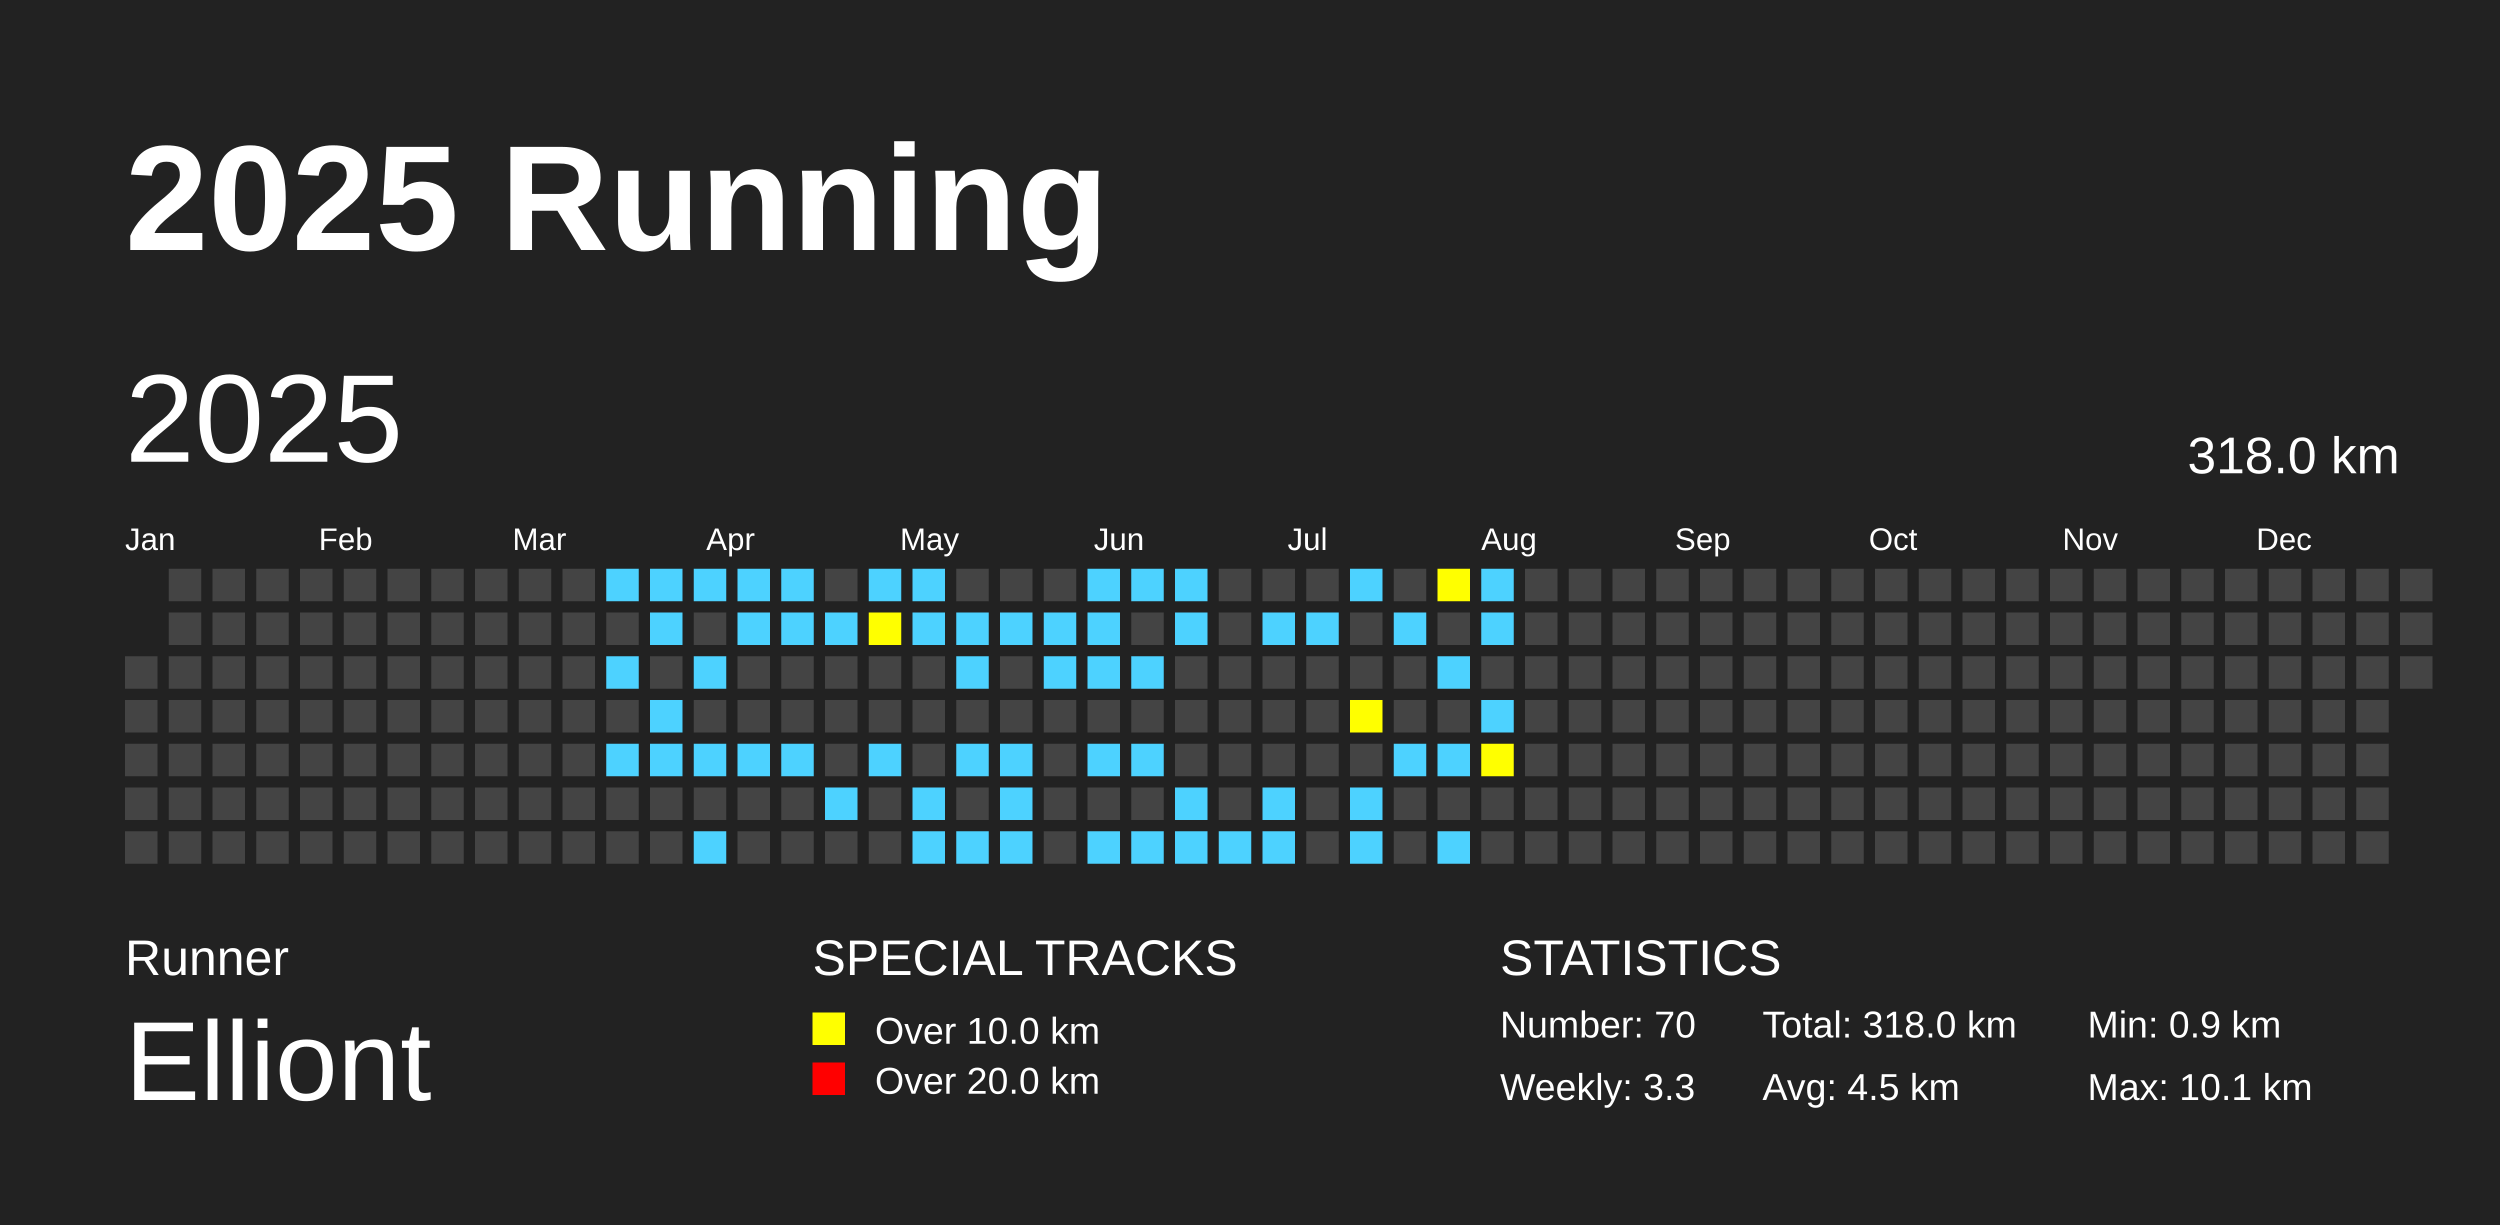
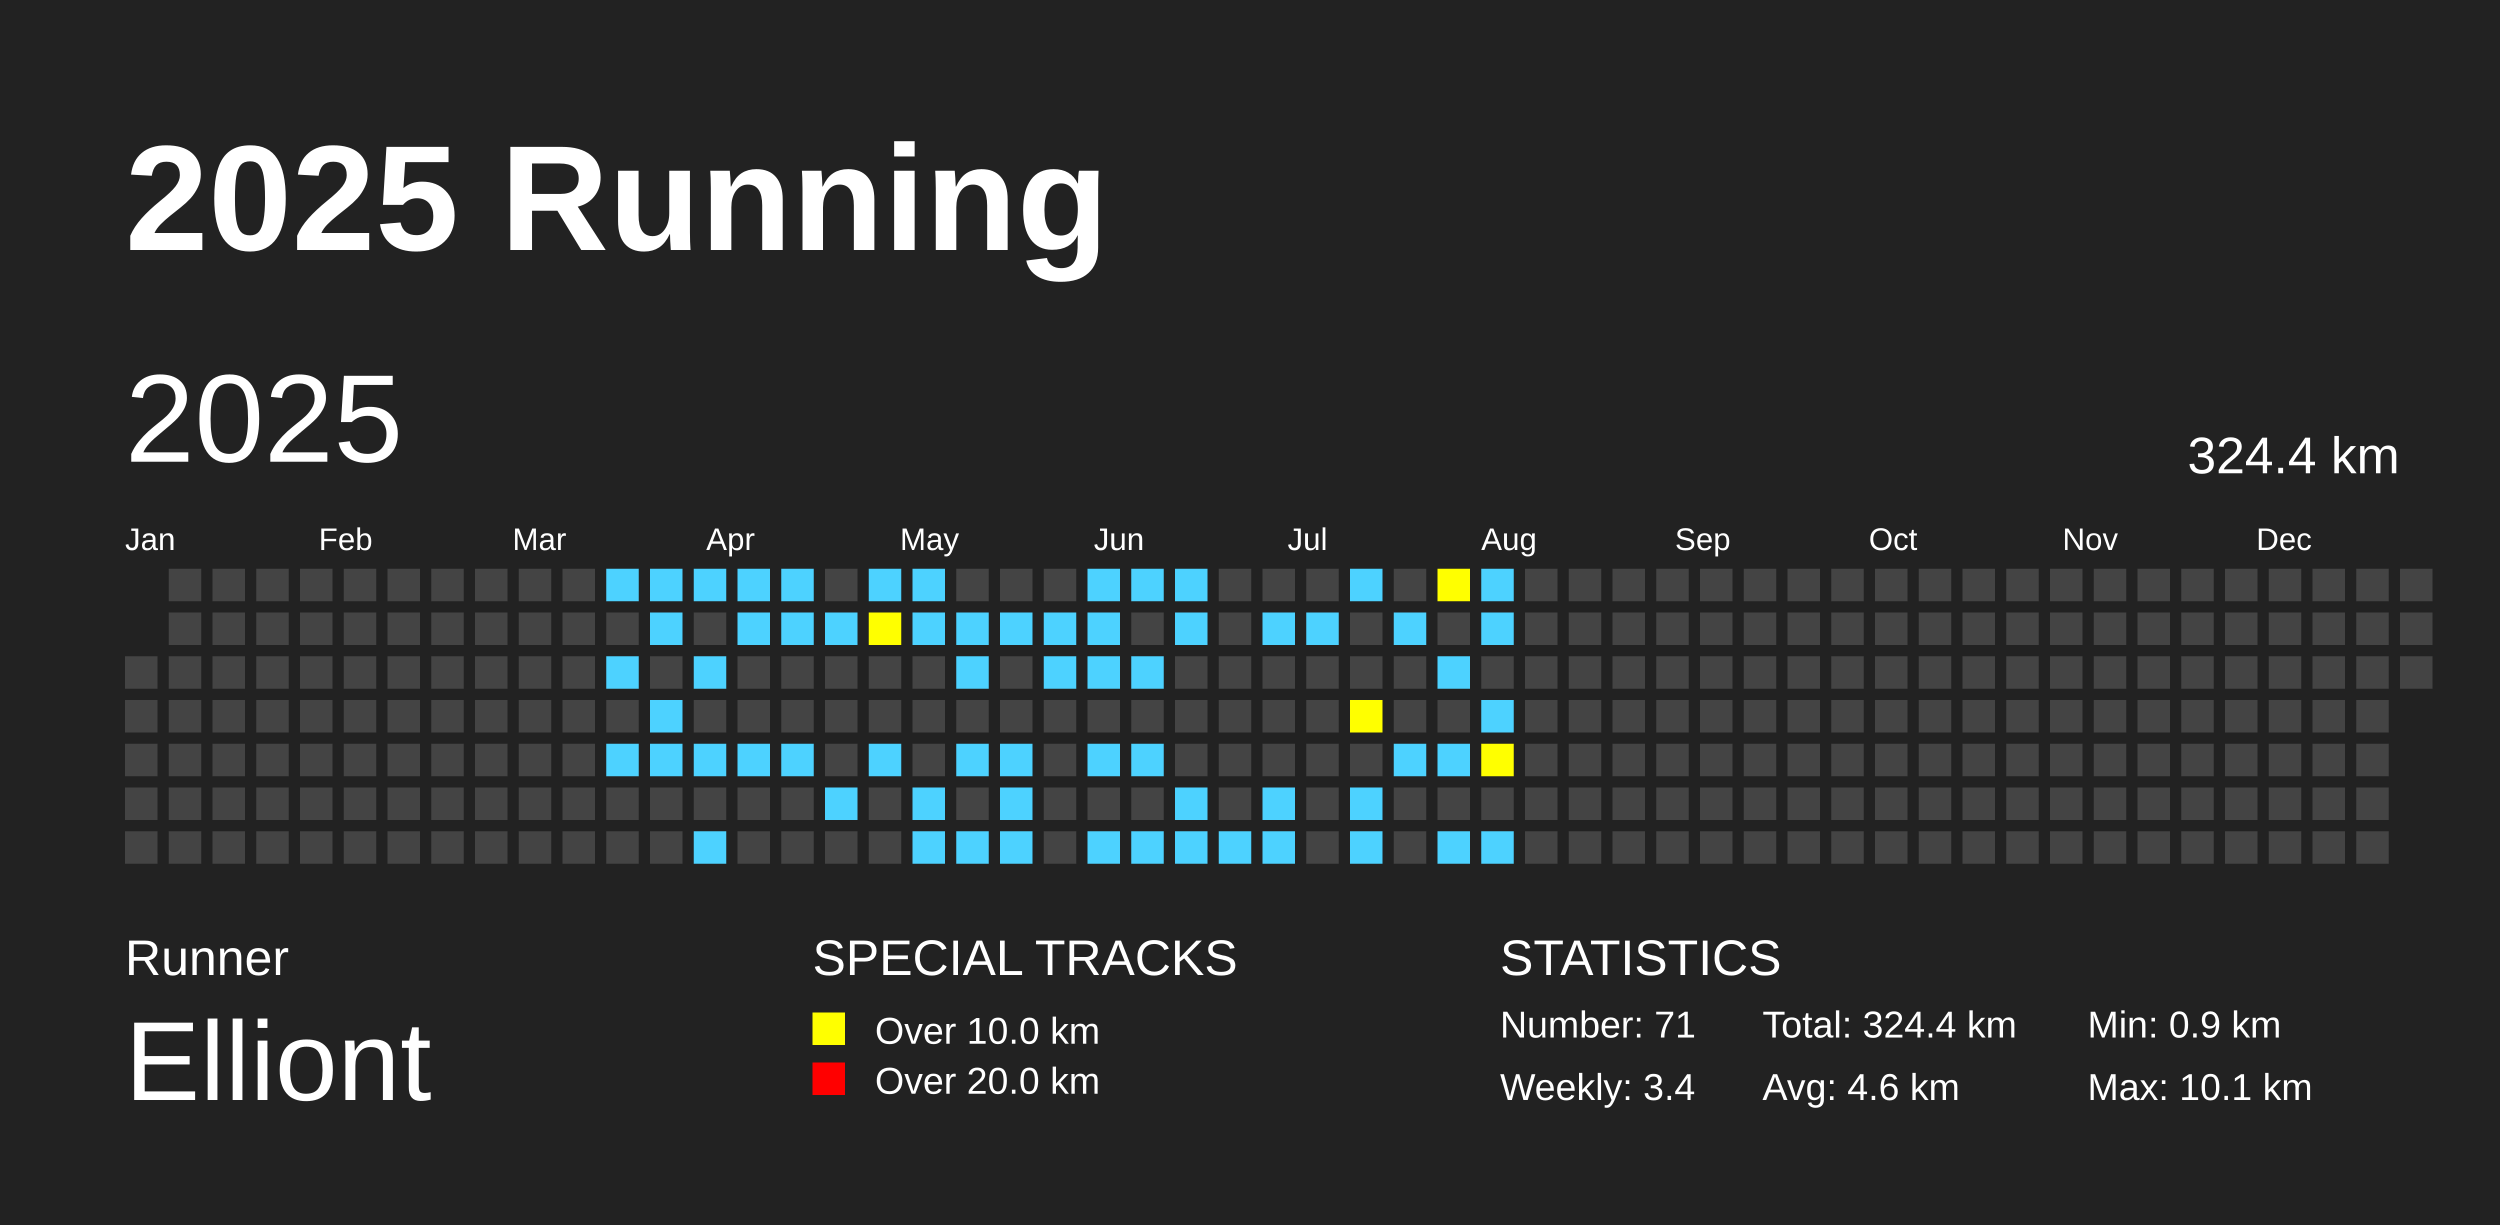
<svg xmlns="http://www.w3.org/2000/svg" baseProfile="full" height="98mm" version="1.1" viewBox="0,0,200,98" width="200mm">
  <defs />
  <rect fill="#222222" height="98" width="200" x="0" y="0" />
  <text fill="#FFFFFF" style="font-size:12px; font-family:Arial; font-weight:bold;" x="10" y="20">2025 Running</text>
  <text fill="#FFFFFF" style="font-size:4px; font-family:Arial" x="10" y="78">Runner</text>
  <text fill="#FFFFFF" style="font-size:9px; font-family:Arial" x="10" y="88">Elliont</text>
  <text fill="#FFFFFF" style="font-size:4px; font-family:Arial" x="65" y="78">SPECIAL TRACKS</text>
  <rect fill="yellow" height="2.6" width="2.6" x="65" y="81" />
  <text fill="#FFFFFF" style="font-size:3px; font-family:Arial" x="70" y="83.5">Over 10.0 km</text>
  <rect fill="red" height="2.6" width="2.6" x="65" y="85" />
  <text fill="#FFFFFF" style="font-size:3px; font-family:Arial" x="70" y="87.5">Over 20.0 km</text>
  <text fill="#FFFFFF" style="font-size:4px; font-family:Arial" x="120" y="78">STATISTICS</text>
-   <text fill="#FFFFFF" style="font-size:3px; font-family:Arial" x="120" y="83">Number: 70</text>
-   <text fill="#FFFFFF" style="font-size:3px; font-family:Arial" x="120" y="88">Weekly: 3.3</text>
-   <text fill="#FFFFFF" style="font-size:3px; font-family:Arial" x="141" y="83">Total: 318.0 km</text>
-   <text fill="#FFFFFF" style="font-size:3px; font-family:Arial" x="141" y="88">Avg: 4.5 km</text>
+   <text fill="#FFFFFF" style="font-size:3px; font-family:Arial" x="120" y="83">Number: 71</text>
+   <text fill="#FFFFFF" style="font-size:3px; font-family:Arial" x="120" y="88">Weekly: 3.4</text>
+   <text fill="#FFFFFF" style="font-size:3px; font-family:Arial" x="141" y="83">Total: 324.4 km</text>
+   <text fill="#FFFFFF" style="font-size:3px; font-family:Arial" x="141" y="88">Avg: 4.6 km</text>
  <text fill="#FFFFFF" style="font-size:3px; font-family:Arial" x="167" y="83">Min: 0.9 km</text>
  <text fill="#FFFFFF" style="font-size:3px; font-family:Arial" x="167" y="88">Max: 10.1 km</text>
  <text dominant-baseline="hanging" fill="#FFFFFF" style="font-size:10.0px; font-family:Arial;" x="10" y="30">2025</text>
-   <text dominant-baseline="hanging" fill="#FFFFFF" style="font-size:4.125px; font-family:Arial;" x="175" y="35">318.0 km</text>
+   <text dominant-baseline="hanging" fill="#FFFFFF" style="font-size:4.125px; font-family:Arial;" x="175" y="35">324.4 km</text>
  <text fill="#FFFFFF" style="font-size:2.5px; font-family:Arial" x="10.0" y="44">Jan</text>
  <text fill="#FFFFFF" style="font-size:2.5px; font-family:Arial" x="25.5" y="44">Feb</text>
  <text fill="#FFFFFF" style="font-size:2.5px; font-family:Arial" x="41.0" y="44">Mar</text>
  <text fill="#FFFFFF" style="font-size:2.5px; font-family:Arial" x="56.5" y="44">Apr</text>
  <text fill="#FFFFFF" style="font-size:2.5px; font-family:Arial" x="72.0" y="44">May</text>
  <text fill="#FFFFFF" style="font-size:2.5px; font-family:Arial" x="87.5" y="44">Jun</text>
  <text fill="#FFFFFF" style="font-size:2.5px; font-family:Arial" x="103.0" y="44">Jul</text>
  <text fill="#FFFFFF" style="font-size:2.5px; font-family:Arial" x="118.5" y="44">Aug</text>
  <text fill="#FFFFFF" style="font-size:2.5px; font-family:Arial" x="134.0" y="44">Sep</text>
  <text fill="#FFFFFF" style="font-size:2.5px; font-family:Arial" x="149.5" y="44">Oct</text>
  <text fill="#FFFFFF" style="font-size:2.5px; font-family:Arial" x="165.0" y="44">Nov</text>
  <text fill="#FFFFFF" style="font-size:2.5px; font-family:Arial" x="180.5" y="44">Dec</text>
  <rect fill="#444444" height="2.6" width="2.6" x="10.0" y="52.5" />
  <rect fill="#444444" height="2.6" width="2.6" x="10.0" y="56.0" />
  <rect fill="#444444" height="2.6" width="2.6" x="10.0" y="59.5" />
  <rect fill="#444444" height="2.6" width="2.6" x="10.0" y="63.0" />
  <rect fill="#444444" height="2.6" width="2.6" x="10.0" y="66.5" />
  <rect fill="#444444" height="2.6" width="2.6" x="13.5" y="45.5" />
  <rect fill="#444444" height="2.6" width="2.6" x="13.5" y="49.0" />
  <rect fill="#444444" height="2.6" width="2.6" x="13.5" y="52.5" />
  <rect fill="#444444" height="2.6" width="2.6" x="13.5" y="56.0" />
  <rect fill="#444444" height="2.6" width="2.6" x="13.5" y="59.5" />
  <rect fill="#444444" height="2.6" width="2.6" x="13.5" y="63.0" />
  <rect fill="#444444" height="2.6" width="2.6" x="13.5" y="66.5" />
  <rect fill="#444444" height="2.6" width="2.6" x="17.0" y="45.5" />
  <rect fill="#444444" height="2.6" width="2.6" x="17.0" y="49.0" />
  <rect fill="#444444" height="2.6" width="2.6" x="17.0" y="52.5" />
  <rect fill="#444444" height="2.6" width="2.6" x="17.0" y="56.0" />
  <rect fill="#444444" height="2.6" width="2.6" x="17.0" y="59.5" />
  <rect fill="#444444" height="2.6" width="2.6" x="17.0" y="63.0" />
  <rect fill="#444444" height="2.6" width="2.6" x="17.0" y="66.5" />
  <rect fill="#444444" height="2.6" width="2.6" x="20.5" y="45.5" />
  <rect fill="#444444" height="2.6" width="2.6" x="20.5" y="49.0" />
  <rect fill="#444444" height="2.6" width="2.6" x="20.5" y="52.5" />
  <rect fill="#444444" height="2.6" width="2.6" x="20.5" y="56.0" />
  <rect fill="#444444" height="2.6" width="2.6" x="20.5" y="59.5" />
  <rect fill="#444444" height="2.6" width="2.6" x="20.5" y="63.0" />
  <rect fill="#444444" height="2.6" width="2.6" x="20.5" y="66.5" />
  <rect fill="#444444" height="2.6" width="2.6" x="24.0" y="45.5" />
  <rect fill="#444444" height="2.6" width="2.6" x="24.0" y="49.0" />
  <rect fill="#444444" height="2.6" width="2.6" x="24.0" y="52.5" />
  <rect fill="#444444" height="2.6" width="2.6" x="24.0" y="56.0" />
  <rect fill="#444444" height="2.6" width="2.6" x="24.0" y="59.5" />
  <rect fill="#444444" height="2.6" width="2.6" x="24.0" y="63.0" />
  <rect fill="#444444" height="2.6" width="2.6" x="24.0" y="66.5" />
  <rect fill="#444444" height="2.6" width="2.6" x="27.5" y="45.5" />
  <rect fill="#444444" height="2.6" width="2.6" x="27.5" y="49.0" />
  <rect fill="#444444" height="2.6" width="2.6" x="27.5" y="52.5" />
  <rect fill="#444444" height="2.6" width="2.6" x="27.5" y="56.0" />
  <rect fill="#444444" height="2.6" width="2.6" x="27.5" y="59.5" />
  <rect fill="#444444" height="2.6" width="2.6" x="27.5" y="63.0" />
  <rect fill="#444444" height="2.6" width="2.6" x="27.5" y="66.5" />
  <rect fill="#444444" height="2.6" width="2.6" x="31.0" y="45.5" />
  <rect fill="#444444" height="2.6" width="2.6" x="31.0" y="49.0" />
  <rect fill="#444444" height="2.6" width="2.6" x="31.0" y="52.5" />
  <rect fill="#444444" height="2.6" width="2.6" x="31.0" y="56.0" />
  <rect fill="#444444" height="2.6" width="2.6" x="31.0" y="59.5" />
  <rect fill="#444444" height="2.6" width="2.6" x="31.0" y="63.0" />
  <rect fill="#444444" height="2.6" width="2.6" x="31.0" y="66.5" />
  <rect fill="#444444" height="2.6" width="2.6" x="34.5" y="45.5" />
  <rect fill="#444444" height="2.6" width="2.6" x="34.5" y="49.0" />
  <rect fill="#444444" height="2.6" width="2.6" x="34.5" y="52.5" />
  <rect fill="#444444" height="2.6" width="2.6" x="34.5" y="56.0" />
  <rect fill="#444444" height="2.6" width="2.6" x="34.5" y="59.5" />
  <rect fill="#444444" height="2.6" width="2.6" x="34.5" y="63.0" />
  <rect fill="#444444" height="2.6" width="2.6" x="34.5" y="66.5" />
  <rect fill="#444444" height="2.6" width="2.6" x="38.0" y="45.5" />
  <rect fill="#444444" height="2.6" width="2.6" x="38.0" y="49.0" />
  <rect fill="#444444" height="2.6" width="2.6" x="38.0" y="52.5" />
  <rect fill="#444444" height="2.6" width="2.6" x="38.0" y="56.0" />
  <rect fill="#444444" height="2.6" width="2.6" x="38.0" y="59.5" />
  <rect fill="#444444" height="2.6" width="2.6" x="38.0" y="63.0" />
  <rect fill="#444444" height="2.6" width="2.6" x="38.0" y="66.5" />
  <rect fill="#444444" height="2.6" width="2.6" x="41.5" y="45.5" />
  <rect fill="#444444" height="2.6" width="2.6" x="41.5" y="49.0" />
  <rect fill="#444444" height="2.6" width="2.6" x="41.5" y="52.5" />
  <rect fill="#444444" height="2.6" width="2.6" x="41.5" y="56.0" />
  <rect fill="#444444" height="2.6" width="2.6" x="41.5" y="59.5" />
  <rect fill="#444444" height="2.6" width="2.6" x="41.5" y="63.0" />
  <rect fill="#444444" height="2.6" width="2.6" x="41.5" y="66.5" />
  <rect fill="#444444" height="2.6" width="2.6" x="45.0" y="45.5" />
  <rect fill="#444444" height="2.6" width="2.6" x="45.0" y="49.0" />
  <rect fill="#444444" height="2.6" width="2.6" x="45.0" y="52.5" />
  <rect fill="#444444" height="2.6" width="2.6" x="45.0" y="56.0" />
  <rect fill="#444444" height="2.6" width="2.6" x="45.0" y="59.5" />
  <rect fill="#444444" height="2.6" width="2.6" x="45.0" y="63.0" />
  <rect fill="#444444" height="2.6" width="2.6" x="45.0" y="66.5" />
  <rect fill="#4DD2FF" height="2.6" width="2.6" x="48.5" y="45.5" />
  <rect fill="#444444" height="2.6" width="2.6" x="48.5" y="49.0" />
  <rect fill="#4DD2FF" height="2.6" width="2.6" x="48.5" y="52.5" />
  <rect fill="#444444" height="2.6" width="2.6" x="48.5" y="56.0" />
  <rect fill="#4DD2FF" height="2.6" width="2.6" x="48.5" y="59.5" />
  <rect fill="#444444" height="2.6" width="2.6" x="48.5" y="63.0" />
  <rect fill="#444444" height="2.6" width="2.6" x="48.5" y="66.5" />
  <rect fill="#4DD2FF" height="2.6" width="2.6" x="52.0" y="45.5" />
  <rect fill="#4DD2FF" height="2.6" width="2.6" x="52.0" y="49.0" />
  <rect fill="#444444" height="2.6" width="2.6" x="52.0" y="52.5" />
  <rect fill="#4DD2FF" height="2.6" width="2.6" x="52.0" y="56.0" />
  <rect fill="#4DD2FF" height="2.6" width="2.6" x="52.0" y="59.5" />
  <rect fill="#444444" height="2.6" width="2.6" x="52.0" y="63.0" />
  <rect fill="#444444" height="2.6" width="2.6" x="52.0" y="66.5" />
  <rect fill="#4DD2FF" height="2.6" width="2.6" x="55.5" y="45.5" />
  <rect fill="#444444" height="2.6" width="2.6" x="55.5" y="49.0" />
  <rect fill="#4DD2FF" height="2.6" width="2.6" x="55.5" y="52.5" />
  <rect fill="#444444" height="2.6" width="2.6" x="55.5" y="56.0" />
  <rect fill="#4DD2FF" height="2.6" width="2.6" x="55.5" y="59.5" />
  <rect fill="#444444" height="2.6" width="2.6" x="55.5" y="63.0" />
  <rect fill="#4DD2FF" height="2.6" width="2.6" x="55.5" y="66.5" />
  <rect fill="#4DD2FF" height="2.6" width="2.6" x="59.0" y="45.5" />
  <rect fill="#4DD2FF" height="2.6" width="2.6" x="59.0" y="49.0" />
  <rect fill="#444444" height="2.6" width="2.6" x="59.0" y="52.5" />
  <rect fill="#444444" height="2.6" width="2.6" x="59.0" y="56.0" />
  <rect fill="#4DD2FF" height="2.6" width="2.6" x="59.0" y="59.5" />
  <rect fill="#444444" height="2.6" width="2.6" x="59.0" y="63.0" />
  <rect fill="#444444" height="2.6" width="2.6" x="59.0" y="66.5" />
  <rect fill="#4DD2FF" height="2.6" width="2.6" x="62.5" y="45.5" />
  <rect fill="#4DD2FF" height="2.6" width="2.6" x="62.5" y="49.0" />
  <rect fill="#444444" height="2.6" width="2.6" x="62.5" y="52.5" />
  <rect fill="#444444" height="2.6" width="2.6" x="62.5" y="56.0" />
  <rect fill="#4DD2FF" height="2.6" width="2.6" x="62.5" y="59.5" />
  <rect fill="#444444" height="2.6" width="2.6" x="62.5" y="63.0" />
  <rect fill="#444444" height="2.6" width="2.6" x="62.5" y="66.5" />
  <rect fill="#444444" height="2.6" width="2.6" x="66.0" y="45.5" />
  <rect fill="#4DD2FF" height="2.6" width="2.6" x="66.0" y="49.0" />
  <rect fill="#444444" height="2.6" width="2.6" x="66.0" y="52.5" />
  <rect fill="#444444" height="2.6" width="2.6" x="66.0" y="56.0" />
  <rect fill="#444444" height="2.6" width="2.6" x="66.0" y="59.5" />
  <rect fill="#4DD2FF" height="2.6" width="2.6" x="66.0" y="63.0" />
  <rect fill="#444444" height="2.6" width="2.6" x="66.0" y="66.5" />
  <rect fill="#4DD2FF" height="2.6" width="2.6" x="69.5" y="45.5" />
  <rect fill="yellow" height="2.6" width="2.6" x="69.5" y="49.0" />
  <rect fill="#444444" height="2.6" width="2.6" x="69.5" y="52.5" />
  <rect fill="#444444" height="2.6" width="2.6" x="69.5" y="56.0" />
  <rect fill="#4DD2FF" height="2.6" width="2.6" x="69.5" y="59.5" />
  <rect fill="#444444" height="2.6" width="2.6" x="69.5" y="63.0" />
  <rect fill="#444444" height="2.6" width="2.6" x="69.5" y="66.5" />
  <rect fill="#4DD2FF" height="2.6" width="2.6" x="73.0" y="45.5" />
  <rect fill="#4DD2FF" height="2.6" width="2.6" x="73.0" y="49.0" />
  <rect fill="#444444" height="2.6" width="2.6" x="73.0" y="52.5" />
  <rect fill="#444444" height="2.6" width="2.6" x="73.0" y="56.0" />
  <rect fill="#444444" height="2.6" width="2.6" x="73.0" y="59.5" />
  <rect fill="#4DD2FF" height="2.6" width="2.6" x="73.0" y="63.0" />
  <rect fill="#4DD2FF" height="2.6" width="2.6" x="73.0" y="66.5" />
  <rect fill="#444444" height="2.6" width="2.6" x="76.5" y="45.5" />
  <rect fill="#4DD2FF" height="2.6" width="2.6" x="76.5" y="49.0" />
  <rect fill="#4DD2FF" height="2.6" width="2.6" x="76.5" y="52.5" />
  <rect fill="#444444" height="2.6" width="2.6" x="76.5" y="56.0" />
  <rect fill="#4DD2FF" height="2.6" width="2.6" x="76.5" y="59.5" />
  <rect fill="#444444" height="2.6" width="2.6" x="76.5" y="63.0" />
  <rect fill="#4DD2FF" height="2.6" width="2.6" x="76.5" y="66.5" />
  <rect fill="#444444" height="2.6" width="2.6" x="80.0" y="45.5" />
  <rect fill="#4DD2FF" height="2.6" width="2.6" x="80.0" y="49.0" />
  <rect fill="#444444" height="2.6" width="2.6" x="80.0" y="52.5" />
  <rect fill="#444444" height="2.6" width="2.6" x="80.0" y="56.0" />
  <rect fill="#4DD2FF" height="2.6" width="2.6" x="80.0" y="59.5" />
  <rect fill="#4DD2FF" height="2.6" width="2.6" x="80.0" y="63.0" />
  <rect fill="#4DD2FF" height="2.6" width="2.6" x="80.0" y="66.5" />
  <rect fill="#444444" height="2.6" width="2.6" x="83.5" y="45.5" />
  <rect fill="#4DD2FF" height="2.6" width="2.6" x="83.5" y="49.0" />
  <rect fill="#4DD2FF" height="2.6" width="2.6" x="83.5" y="52.5" />
  <rect fill="#444444" height="2.6" width="2.6" x="83.5" y="56.0" />
  <rect fill="#444444" height="2.6" width="2.6" x="83.5" y="59.5" />
  <rect fill="#444444" height="2.6" width="2.6" x="83.5" y="63.0" />
  <rect fill="#444444" height="2.6" width="2.6" x="83.5" y="66.5" />
  <rect fill="#4DD2FF" height="2.6" width="2.6" x="87.0" y="45.5" />
  <rect fill="#4DD2FF" height="2.6" width="2.6" x="87.0" y="49.0" />
  <rect fill="#4DD2FF" height="2.6" width="2.6" x="87.0" y="52.5" />
  <rect fill="#444444" height="2.6" width="2.6" x="87.0" y="56.0" />
  <rect fill="#4DD2FF" height="2.6" width="2.6" x="87.0" y="59.5" />
  <rect fill="#444444" height="2.6" width="2.6" x="87.0" y="63.0" />
  <rect fill="#4DD2FF" height="2.6" width="2.6" x="87.0" y="66.5" />
  <rect fill="#4DD2FF" height="2.6" width="2.6" x="90.5" y="45.5" />
  <rect fill="#444444" height="2.6" width="2.6" x="90.5" y="49.0" />
  <rect fill="#4DD2FF" height="2.6" width="2.6" x="90.5" y="52.5" />
  <rect fill="#444444" height="2.6" width="2.6" x="90.5" y="56.0" />
  <rect fill="#4DD2FF" height="2.6" width="2.6" x="90.5" y="59.5" />
  <rect fill="#444444" height="2.6" width="2.6" x="90.5" y="63.0" />
  <rect fill="#4DD2FF" height="2.6" width="2.6" x="90.5" y="66.5" />
  <rect fill="#4DD2FF" height="2.6" width="2.6" x="94.0" y="45.5" />
  <rect fill="#4DD2FF" height="2.6" width="2.6" x="94.0" y="49.0" />
  <rect fill="#444444" height="2.6" width="2.6" x="94.0" y="52.5" />
  <rect fill="#444444" height="2.6" width="2.6" x="94.0" y="56.0" />
  <rect fill="#444444" height="2.6" width="2.6" x="94.0" y="59.5" />
  <rect fill="#4DD2FF" height="2.6" width="2.6" x="94.0" y="63.0" />
  <rect fill="#4DD2FF" height="2.6" width="2.6" x="94.0" y="66.5" />
  <rect fill="#444444" height="2.6" width="2.6" x="97.5" y="45.5" />
  <rect fill="#444444" height="2.6" width="2.6" x="97.5" y="49.0" />
  <rect fill="#444444" height="2.6" width="2.6" x="97.5" y="52.5" />
  <rect fill="#444444" height="2.6" width="2.6" x="97.5" y="56.0" />
  <rect fill="#444444" height="2.6" width="2.6" x="97.5" y="59.5" />
  <rect fill="#444444" height="2.6" width="2.6" x="97.5" y="63.0" />
  <rect fill="#4DD2FF" height="2.6" width="2.6" x="97.5" y="66.5" />
  <rect fill="#444444" height="2.6" width="2.6" x="101.0" y="45.5" />
  <rect fill="#4DD2FF" height="2.6" width="2.6" x="101.0" y="49.0" />
  <rect fill="#444444" height="2.6" width="2.6" x="101.0" y="52.5" />
  <rect fill="#444444" height="2.6" width="2.6" x="101.0" y="56.0" />
  <rect fill="#444444" height="2.6" width="2.6" x="101.0" y="59.5" />
  <rect fill="#4DD2FF" height="2.6" width="2.6" x="101.0" y="63.0" />
  <rect fill="#4DD2FF" height="2.6" width="2.6" x="101.0" y="66.5" />
  <rect fill="#444444" height="2.6" width="2.6" x="104.5" y="45.5" />
  <rect fill="#4DD2FF" height="2.6" width="2.6" x="104.5" y="49.0" />
  <rect fill="#444444" height="2.6" width="2.6" x="104.5" y="52.5" />
  <rect fill="#444444" height="2.6" width="2.6" x="104.5" y="56.0" />
  <rect fill="#444444" height="2.6" width="2.6" x="104.5" y="59.5" />
  <rect fill="#444444" height="2.6" width="2.6" x="104.5" y="63.0" />
  <rect fill="#444444" height="2.6" width="2.6" x="104.5" y="66.5" />
  <rect fill="#4DD2FF" height="2.6" width="2.6" x="108.0" y="45.5" />
  <rect fill="#444444" height="2.6" width="2.6" x="108.0" y="49.0" />
  <rect fill="#444444" height="2.6" width="2.6" x="108.0" y="52.5" />
  <rect fill="yellow" height="2.6" width="2.6" x="108.0" y="56.0" />
  <rect fill="#444444" height="2.6" width="2.6" x="108.0" y="59.5" />
  <rect fill="#4DD2FF" height="2.6" width="2.6" x="108.0" y="63.0" />
  <rect fill="#4DD2FF" height="2.6" width="2.6" x="108.0" y="66.5" />
  <rect fill="#444444" height="2.6" width="2.6" x="111.5" y="45.5" />
  <rect fill="#4DD2FF" height="2.6" width="2.6" x="111.5" y="49.0" />
  <rect fill="#444444" height="2.6" width="2.6" x="111.5" y="52.5" />
  <rect fill="#444444" height="2.6" width="2.6" x="111.5" y="56.0" />
  <rect fill="#4DD2FF" height="2.6" width="2.6" x="111.5" y="59.5" />
  <rect fill="#444444" height="2.6" width="2.6" x="111.5" y="63.0" />
  <rect fill="#444444" height="2.6" width="2.6" x="111.5" y="66.5" />
  <rect fill="yellow" height="2.6" width="2.6" x="115.0" y="45.5" />
  <rect fill="#444444" height="2.6" width="2.6" x="115.0" y="49.0" />
  <rect fill="#4DD2FF" height="2.6" width="2.6" x="115.0" y="52.5" />
  <rect fill="#444444" height="2.6" width="2.6" x="115.0" y="56.0" />
  <rect fill="#4DD2FF" height="2.6" width="2.6" x="115.0" y="59.5" />
  <rect fill="#444444" height="2.6" width="2.6" x="115.0" y="63.0" />
  <rect fill="#4DD2FF" height="2.6" width="2.6" x="115.0" y="66.5" />
  <rect fill="#4DD2FF" height="2.6" width="2.6" x="118.5" y="45.5" />
  <rect fill="#4DD2FF" height="2.6" width="2.6" x="118.5" y="49.0" />
  <rect fill="#444444" height="2.6" width="2.6" x="118.5" y="52.5" />
  <rect fill="#4DD2FF" height="2.6" width="2.6" x="118.5" y="56.0" />
  <rect fill="yellow" height="2.6" width="2.6" x="118.5" y="59.5" />
  <rect fill="#444444" height="2.6" width="2.6" x="118.5" y="63.0" />
-   <rect fill="#444444" height="2.6" width="2.6" x="118.5" y="66.5" />
+   <rect fill="#4DD2FF" height="2.6" width="2.6" x="118.5" y="66.5" />
  <rect fill="#444444" height="2.6" width="2.6" x="122.0" y="45.5" />
  <rect fill="#444444" height="2.6" width="2.6" x="122.0" y="49.0" />
  <rect fill="#444444" height="2.6" width="2.6" x="122.0" y="52.5" />
  <rect fill="#444444" height="2.6" width="2.6" x="122.0" y="56.0" />
  <rect fill="#444444" height="2.6" width="2.6" x="122.0" y="59.5" />
  <rect fill="#444444" height="2.6" width="2.6" x="122.0" y="63.0" />
  <rect fill="#444444" height="2.6" width="2.6" x="122.0" y="66.5" />
  <rect fill="#444444" height="2.6" width="2.6" x="125.5" y="45.5" />
  <rect fill="#444444" height="2.6" width="2.6" x="125.5" y="49.0" />
  <rect fill="#444444" height="2.6" width="2.6" x="125.5" y="52.5" />
  <rect fill="#444444" height="2.6" width="2.6" x="125.5" y="56.0" />
  <rect fill="#444444" height="2.6" width="2.6" x="125.5" y="59.5" />
  <rect fill="#444444" height="2.6" width="2.6" x="125.5" y="63.0" />
  <rect fill="#444444" height="2.6" width="2.6" x="125.5" y="66.5" />
  <rect fill="#444444" height="2.6" width="2.6" x="129.0" y="45.5" />
  <rect fill="#444444" height="2.6" width="2.6" x="129.0" y="49.0" />
  <rect fill="#444444" height="2.6" width="2.6" x="129.0" y="52.5" />
  <rect fill="#444444" height="2.6" width="2.6" x="129.0" y="56.0" />
  <rect fill="#444444" height="2.6" width="2.6" x="129.0" y="59.5" />
  <rect fill="#444444" height="2.6" width="2.6" x="129.0" y="63.0" />
  <rect fill="#444444" height="2.6" width="2.6" x="129.0" y="66.5" />
  <rect fill="#444444" height="2.6" width="2.6" x="132.5" y="45.5" />
  <rect fill="#444444" height="2.6" width="2.6" x="132.5" y="49.0" />
  <rect fill="#444444" height="2.6" width="2.6" x="132.5" y="52.5" />
  <rect fill="#444444" height="2.6" width="2.6" x="132.5" y="56.0" />
  <rect fill="#444444" height="2.6" width="2.6" x="132.5" y="59.5" />
  <rect fill="#444444" height="2.6" width="2.6" x="132.5" y="63.0" />
  <rect fill="#444444" height="2.6" width="2.6" x="132.5" y="66.5" />
  <rect fill="#444444" height="2.6" width="2.6" x="136.0" y="45.5" />
  <rect fill="#444444" height="2.6" width="2.6" x="136.0" y="49.0" />
  <rect fill="#444444" height="2.6" width="2.6" x="136.0" y="52.5" />
  <rect fill="#444444" height="2.6" width="2.6" x="136.0" y="56.0" />
  <rect fill="#444444" height="2.6" width="2.6" x="136.0" y="59.5" />
  <rect fill="#444444" height="2.6" width="2.6" x="136.0" y="63.0" />
  <rect fill="#444444" height="2.6" width="2.6" x="136.0" y="66.5" />
  <rect fill="#444444" height="2.6" width="2.6" x="139.5" y="45.5" />
  <rect fill="#444444" height="2.6" width="2.6" x="139.5" y="49.0" />
  <rect fill="#444444" height="2.6" width="2.6" x="139.5" y="52.5" />
  <rect fill="#444444" height="2.6" width="2.6" x="139.5" y="56.0" />
  <rect fill="#444444" height="2.6" width="2.6" x="139.5" y="59.5" />
  <rect fill="#444444" height="2.6" width="2.6" x="139.5" y="63.0" />
  <rect fill="#444444" height="2.6" width="2.6" x="139.5" y="66.5" />
  <rect fill="#444444" height="2.6" width="2.6" x="143.0" y="45.5" />
  <rect fill="#444444" height="2.6" width="2.6" x="143.0" y="49.0" />
  <rect fill="#444444" height="2.6" width="2.6" x="143.0" y="52.5" />
  <rect fill="#444444" height="2.6" width="2.6" x="143.0" y="56.0" />
  <rect fill="#444444" height="2.6" width="2.6" x="143.0" y="59.5" />
  <rect fill="#444444" height="2.6" width="2.6" x="143.0" y="63.0" />
  <rect fill="#444444" height="2.6" width="2.6" x="143.0" y="66.5" />
  <rect fill="#444444" height="2.6" width="2.6" x="146.5" y="45.5" />
  <rect fill="#444444" height="2.6" width="2.6" x="146.5" y="49.0" />
  <rect fill="#444444" height="2.6" width="2.6" x="146.5" y="52.5" />
  <rect fill="#444444" height="2.6" width="2.6" x="146.5" y="56.0" />
  <rect fill="#444444" height="2.6" width="2.6" x="146.5" y="59.5" />
  <rect fill="#444444" height="2.6" width="2.6" x="146.5" y="63.0" />
  <rect fill="#444444" height="2.6" width="2.6" x="146.5" y="66.5" />
  <rect fill="#444444" height="2.6" width="2.6" x="150.0" y="45.5" />
  <rect fill="#444444" height="2.6" width="2.6" x="150.0" y="49.0" />
  <rect fill="#444444" height="2.6" width="2.6" x="150.0" y="52.5" />
  <rect fill="#444444" height="2.6" width="2.6" x="150.0" y="56.0" />
  <rect fill="#444444" height="2.6" width="2.6" x="150.0" y="59.5" />
  <rect fill="#444444" height="2.6" width="2.6" x="150.0" y="63.0" />
  <rect fill="#444444" height="2.6" width="2.6" x="150.0" y="66.5" />
  <rect fill="#444444" height="2.6" width="2.6" x="153.5" y="45.5" />
  <rect fill="#444444" height="2.6" width="2.6" x="153.5" y="49.0" />
  <rect fill="#444444" height="2.6" width="2.6" x="153.5" y="52.5" />
  <rect fill="#444444" height="2.6" width="2.6" x="153.5" y="56.0" />
  <rect fill="#444444" height="2.6" width="2.6" x="153.5" y="59.5" />
  <rect fill="#444444" height="2.6" width="2.6" x="153.5" y="63.0" />
  <rect fill="#444444" height="2.6" width="2.6" x="153.5" y="66.5" />
  <rect fill="#444444" height="2.6" width="2.6" x="157.0" y="45.5" />
  <rect fill="#444444" height="2.6" width="2.6" x="157.0" y="49.0" />
  <rect fill="#444444" height="2.6" width="2.6" x="157.0" y="52.5" />
  <rect fill="#444444" height="2.6" width="2.6" x="157.0" y="56.0" />
  <rect fill="#444444" height="2.6" width="2.6" x="157.0" y="59.5" />
  <rect fill="#444444" height="2.6" width="2.6" x="157.0" y="63.0" />
  <rect fill="#444444" height="2.6" width="2.6" x="157.0" y="66.5" />
  <rect fill="#444444" height="2.6" width="2.6" x="160.5" y="45.5" />
  <rect fill="#444444" height="2.6" width="2.6" x="160.5" y="49.0" />
  <rect fill="#444444" height="2.6" width="2.6" x="160.5" y="52.5" />
  <rect fill="#444444" height="2.6" width="2.6" x="160.5" y="56.0" />
  <rect fill="#444444" height="2.6" width="2.6" x="160.5" y="59.5" />
  <rect fill="#444444" height="2.6" width="2.6" x="160.5" y="63.0" />
  <rect fill="#444444" height="2.6" width="2.6" x="160.5" y="66.5" />
  <rect fill="#444444" height="2.6" width="2.6" x="164.0" y="45.5" />
  <rect fill="#444444" height="2.6" width="2.6" x="164.0" y="49.0" />
  <rect fill="#444444" height="2.6" width="2.6" x="164.0" y="52.5" />
  <rect fill="#444444" height="2.6" width="2.6" x="164.0" y="56.0" />
  <rect fill="#444444" height="2.6" width="2.6" x="164.0" y="59.5" />
  <rect fill="#444444" height="2.6" width="2.6" x="164.0" y="63.0" />
  <rect fill="#444444" height="2.6" width="2.6" x="164.0" y="66.5" />
  <rect fill="#444444" height="2.6" width="2.6" x="167.5" y="45.5" />
  <rect fill="#444444" height="2.6" width="2.6" x="167.5" y="49.0" />
  <rect fill="#444444" height="2.6" width="2.6" x="167.5" y="52.5" />
  <rect fill="#444444" height="2.6" width="2.6" x="167.5" y="56.0" />
  <rect fill="#444444" height="2.6" width="2.6" x="167.5" y="59.5" />
  <rect fill="#444444" height="2.6" width="2.6" x="167.5" y="63.0" />
  <rect fill="#444444" height="2.6" width="2.6" x="167.5" y="66.5" />
  <rect fill="#444444" height="2.6" width="2.6" x="171.0" y="45.5" />
  <rect fill="#444444" height="2.6" width="2.6" x="171.0" y="49.0" />
  <rect fill="#444444" height="2.6" width="2.6" x="171.0" y="52.5" />
  <rect fill="#444444" height="2.6" width="2.6" x="171.0" y="56.0" />
  <rect fill="#444444" height="2.6" width="2.6" x="171.0" y="59.5" />
  <rect fill="#444444" height="2.6" width="2.6" x="171.0" y="63.0" />
  <rect fill="#444444" height="2.6" width="2.6" x="171.0" y="66.5" />
  <rect fill="#444444" height="2.6" width="2.6" x="174.5" y="45.5" />
  <rect fill="#444444" height="2.6" width="2.6" x="174.5" y="49.0" />
  <rect fill="#444444" height="2.6" width="2.6" x="174.5" y="52.5" />
  <rect fill="#444444" height="2.6" width="2.6" x="174.5" y="56.0" />
  <rect fill="#444444" height="2.6" width="2.6" x="174.5" y="59.5" />
  <rect fill="#444444" height="2.6" width="2.6" x="174.5" y="63.0" />
  <rect fill="#444444" height="2.6" width="2.6" x="174.5" y="66.5" />
  <rect fill="#444444" height="2.6" width="2.6" x="178.0" y="45.5" />
  <rect fill="#444444" height="2.6" width="2.6" x="178.0" y="49.0" />
  <rect fill="#444444" height="2.6" width="2.6" x="178.0" y="52.5" />
  <rect fill="#444444" height="2.6" width="2.6" x="178.0" y="56.0" />
  <rect fill="#444444" height="2.6" width="2.6" x="178.0" y="59.5" />
  <rect fill="#444444" height="2.6" width="2.6" x="178.0" y="63.0" />
  <rect fill="#444444" height="2.6" width="2.6" x="178.0" y="66.5" />
  <rect fill="#444444" height="2.6" width="2.6" x="181.5" y="45.5" />
  <rect fill="#444444" height="2.6" width="2.6" x="181.5" y="49.0" />
  <rect fill="#444444" height="2.6" width="2.6" x="181.5" y="52.5" />
  <rect fill="#444444" height="2.6" width="2.6" x="181.5" y="56.0" />
  <rect fill="#444444" height="2.6" width="2.6" x="181.5" y="59.5" />
  <rect fill="#444444" height="2.6" width="2.6" x="181.5" y="63.0" />
  <rect fill="#444444" height="2.6" width="2.6" x="181.5" y="66.5" />
  <rect fill="#444444" height="2.6" width="2.6" x="185.0" y="45.5" />
  <rect fill="#444444" height="2.6" width="2.6" x="185.0" y="49.0" />
  <rect fill="#444444" height="2.6" width="2.6" x="185.0" y="52.5" />
  <rect fill="#444444" height="2.6" width="2.6" x="185.0" y="56.0" />
  <rect fill="#444444" height="2.6" width="2.6" x="185.0" y="59.5" />
  <rect fill="#444444" height="2.6" width="2.6" x="185.0" y="63.0" />
  <rect fill="#444444" height="2.6" width="2.6" x="185.0" y="66.5" />
  <rect fill="#444444" height="2.6" width="2.6" x="188.5" y="45.5" />
  <rect fill="#444444" height="2.6" width="2.6" x="188.5" y="49.0" />
  <rect fill="#444444" height="2.6" width="2.6" x="188.5" y="52.5" />
  <rect fill="#444444" height="2.6" width="2.6" x="188.5" y="56.0" />
  <rect fill="#444444" height="2.6" width="2.6" x="188.5" y="59.5" />
  <rect fill="#444444" height="2.6" width="2.6" x="188.5" y="63.0" />
  <rect fill="#444444" height="2.6" width="2.6" x="188.5" y="66.5" />
  <rect fill="#444444" height="2.6" width="2.6" x="192.0" y="45.5" />
  <rect fill="#444444" height="2.6" width="2.6" x="192.0" y="49.0" />
  <rect fill="#444444" height="2.6" width="2.6" x="192.0" y="52.5" />
</svg>
